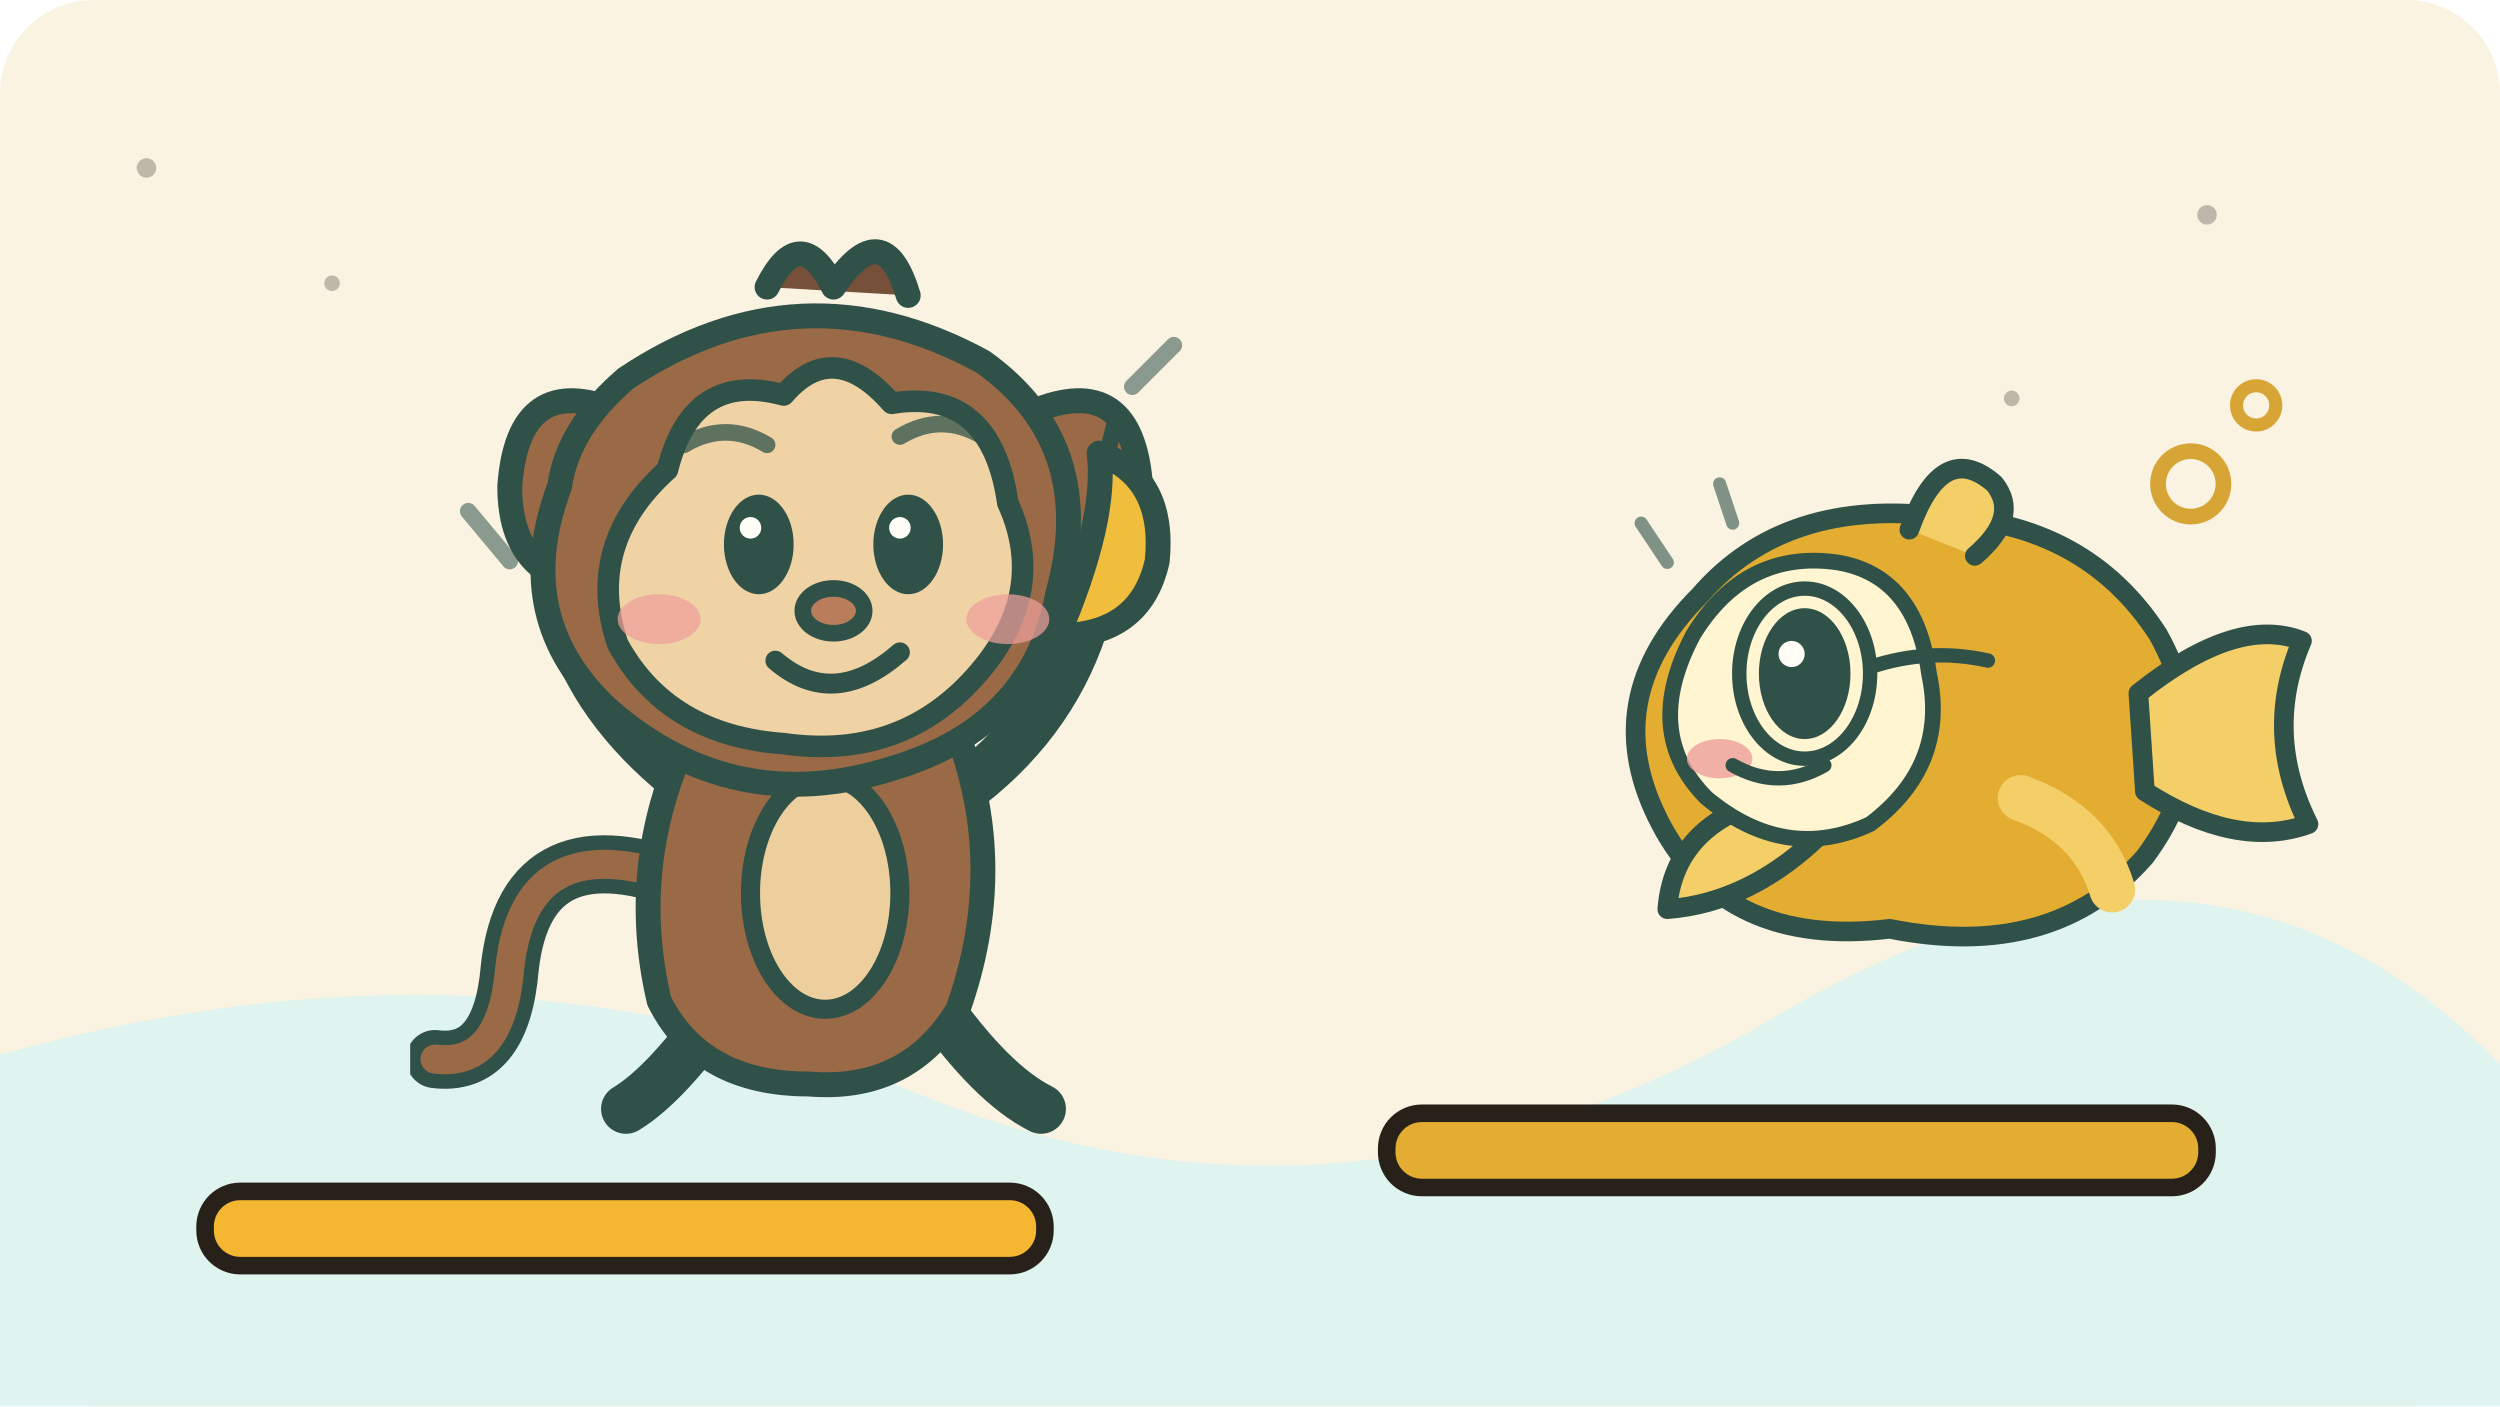
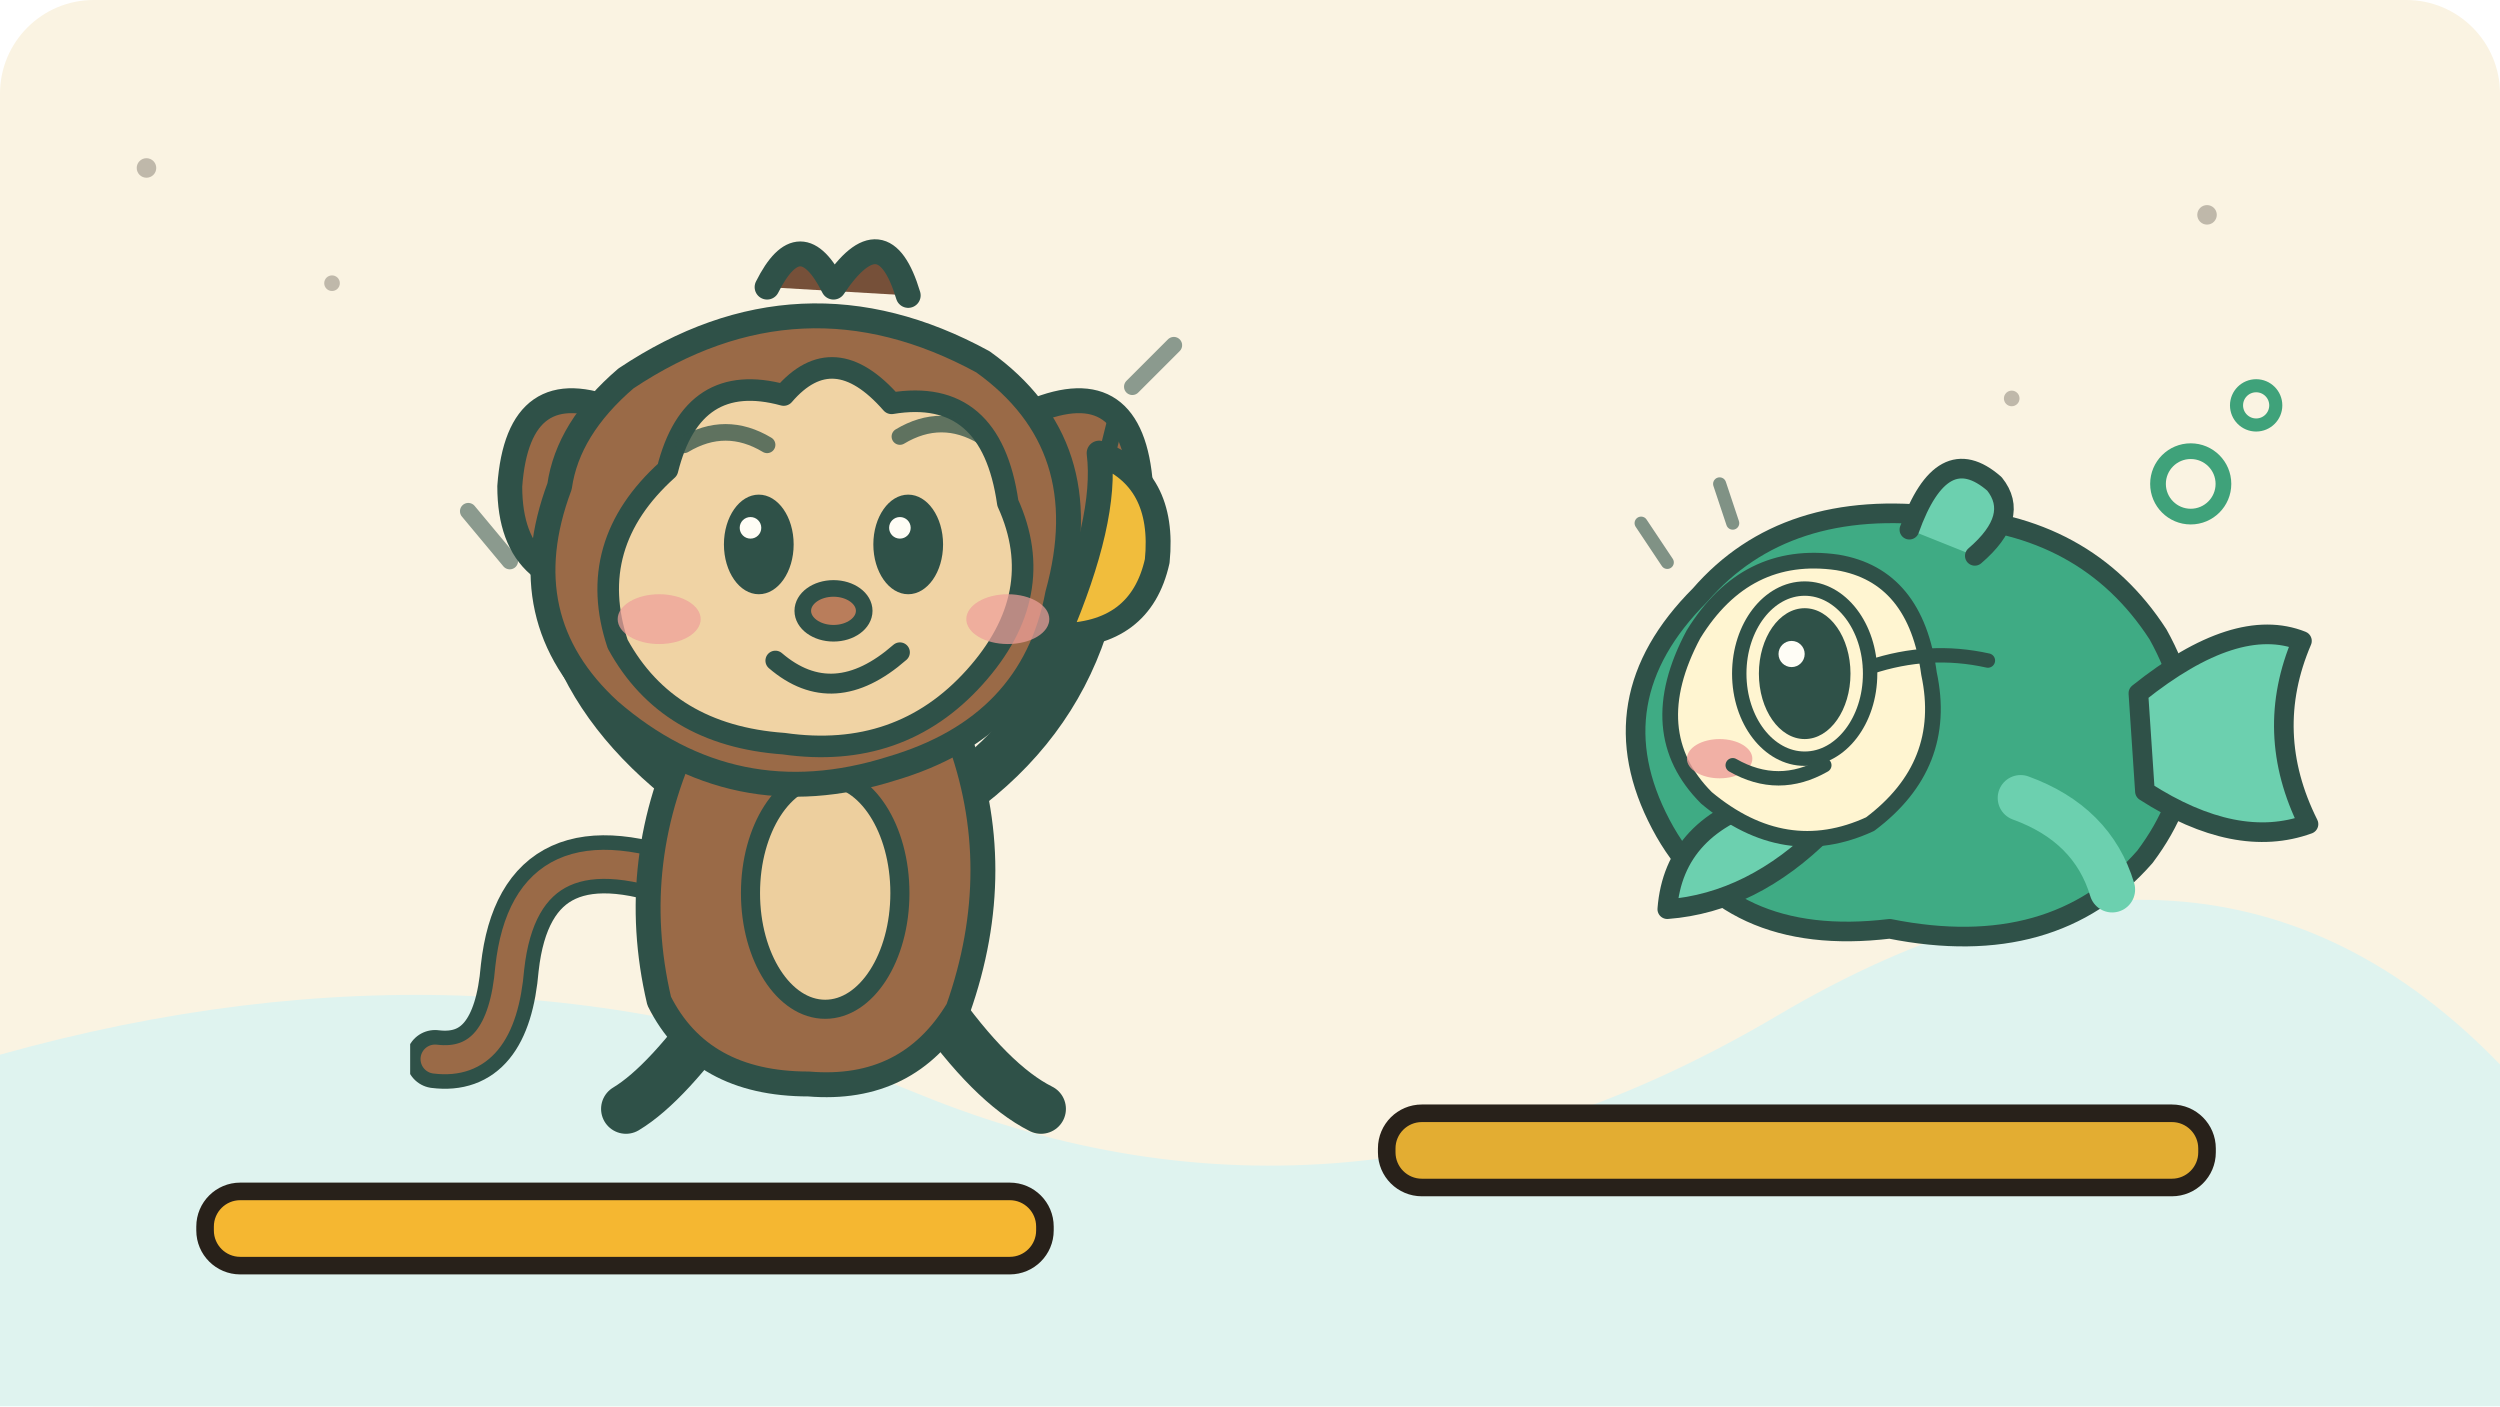
<svg xmlns="http://www.w3.org/2000/svg" viewBox="0 0 1280 720" role="img" aria-label="是猴就上100层封面">
  <rect width="1280" height="720" rx="48" fill="#faf3e2" />
  <path d="M0 540 Q250 470 470 560 T910 520 T1280 545 V720 H0Z" fill="#dff3ef" />
  <g opacity=".28" fill="#28211a">
    <circle cx="75" cy="86" r="5" />
    <circle cx="170" cy="145" r="4" />
    <circle cx="1130" cy="110" r="5" />
    <circle cx="1030" cy="204" r="4" />
  </g>
  <defs>
    <symbol id="art-monkey-rise" viewBox="0 0 100 116">
      <g stroke="#2f5148" stroke-width="3" stroke-linecap="round" stroke-linejoin="round">
        <path d="M34 84 Q14 76 12 94 Q11 106 3 105" fill="none" stroke-width="7" />
        <path d="M34 84 Q14 76 12 94 Q11 106 3 105" fill="none" stroke="#9a6a47" stroke-width="3.5" />
        <path d="M35 73 Q24 65 20 55 M66 73 Q77 65 81 53" fill="none" stroke-width="6" />
        <path d="M38 98 Q31 108 26 111 M63 98 Q70 108 76 111" fill="none" stroke-width="6" />
        <path d="M34 65 Q50 57 66 66 Q72 82 66 99 Q60 109 48 108 Q35 108 30 98 Q26 81 34 65 Z" fill="#9a6a47" />
        <ellipse cx="50" cy="85" rx="9" ry="14" fill="#edcf9e" stroke-width="2.3" />
        <use href="#art-monkey-head-base" width="100" height="74" />
        <path d="M44 57 Q51 63 59 56" fill="none" stroke-width="2.4" />
        <path d="M78 54 Q84 40 83 32 Q91 35 90 45 Q88 54 78 54 Z" fill="#f1bd3c" />
        <path d="M84 32 L85 28" stroke-width="2" />
        <path d="M12 45 L7 39 M87 24 L92 19" fill="none" stroke-width="2" opacity=".55" />
      </g>
    </symbol>
    <symbol id="art-monkey-head-base" viewBox="0 0 100 74">
      <g stroke="#2f5148" stroke-width="3" stroke-linecap="round" stroke-linejoin="round">
        <path d="M43 12 Q47 4 51 12 Q57 3 60 13" fill="#765039" />
        <path d="M25 27 Q13 22 12 36 Q12 49 26 48 Z" fill="#9a6a47" />
        <path d="M75 27 Q87 22 88 36 Q88 49 74 48 Z" fill="#9a6a47" />
        <path d="M26 23 Q47 9 69 21 Q83 31 78 49 Q75 65 58 70 Q39 76 24 63 Q12 52 18 36 Q19 29 26 23 Z" fill="#9a6a47" />
        <path d="M31 34 Q34 22 45 25 Q51 18 58 26 Q70 24 72 38 Q77 49 68 59 Q59 69 45 67 Q31 66 25 55 Q21 43 31 34 Z" fill="#f0d3a4" stroke-width="2.6" />
        <ellipse cx="42" cy="43" rx="4.2" ry="6" fill="#2f5148" stroke="none" />
        <ellipse cx="60" cy="43" rx="4.2" ry="6" fill="#2f5148" stroke="none" />
        <circle cx="41" cy="41" r="1.3" fill="#fffdf6" stroke="none" />
        <circle cx="59" cy="41" r="1.3" fill="#fffdf6" stroke="none" />
        <ellipse cx="51" cy="51" rx="3.7" ry="2.7" fill="#b97d5b" stroke-width="2" />
        <ellipse cx="30" cy="52" rx="5" ry="3" fill="#ee9f9a" stroke="none" opacity=".72" />
        <ellipse cx="72" cy="52" rx="5" ry="3" fill="#ee9f9a" stroke="none" opacity=".72" />
        <path d="M33 31 Q38 28 43 31 M59 30 Q64 27 69 30" fill="none" stroke-width="2" opacity=".75" />
      </g>
    </symbol>
    <symbol id="art-fish" viewBox="0 0 120 120">
      <g stroke="#2f5148" stroke-width="3" stroke-linecap="round" stroke-linejoin="round">
-         <circle cx="99" cy="25" r="5" fill="none" stroke="#d7a536" stroke-width="2.4" />
-         <circle cx="109" cy="13" r="3" fill="none" stroke="#d7a536" stroke-width="2" />
-         <path d="M24 42 Q37 27 61 30 Q83 31 94 48 Q104 66 92 82 Q78 98 53 93 Q28 96 18 77 Q8 58 24 42 Z" fill="#e3ad32" />
-         <path d="M91 57 Q106 45 116 49 Q110 63 117 77 Q106 81 92 72 Z" fill="#f4cf68" />
-         <path d="M56 32 Q61 18 69 25 Q73 30 66 36" fill="#f4cf68" />
-         <path d="M35 73 Q20 77 19 90 Q32 89 43 78" fill="#f4cf68" />
+         <circle cx="99" cy="25" r="5" fill="none" stroke="#3fa27a" stroke-width="2.4" />
+         <circle cx="109" cy="13" r="3" fill="none" stroke="#3fa27a" stroke-width="2" />
+         <path d="M24 42 Q37 27 61 30 Q83 31 94 48 Q104 66 92 82 Q78 98 53 93 Q28 96 18 77 Q8 58 24 42 Z" fill="#3fab84" />
+         <path d="M91 57 Q106 45 116 49 Q110 63 117 77 Q106 81 92 72 Z" fill="#6cd0af" />
+         <path d="M56 32 Q61 18 69 25 Q73 30 66 36" fill="#6cd0af" />
+         <path d="M35 73 Q20 77 19 90 Q32 89 43 78" fill="#6cd0af" />
        <path d="M23 48 Q31 35 45 37 Q57 39 59 54 Q62 68 50 77 Q37 83 25 73 Q15 63 23 48 Z" fill="#fff5d1" stroke-width="2.4" />
        <ellipse cx="40" cy="54" rx="7" ry="10" fill="#2f5148" stroke="none" />
        <circle cx="38" cy="51" r="2" fill="#fffdf6" stroke="none" />
        <ellipse cx="40" cy="54" rx="10" ry="13" fill="none" stroke-width="2.2" />
        <path d="M50 53 Q59 50 68 52" fill="none" stroke-width="2.2" />
        <ellipse cx="27" cy="67" rx="5" ry="3" fill="#ee9f9a" stroke="none" opacity=".8" />
        <path d="M29 68 Q36 72 43 68" fill="none" stroke-width="2.2" />
-         <path d="M73 73 Q84 77 87 87" fill="none" stroke="#f4cf68" stroke-width="7" />
+         <path d="M73 73 Q84 77 87 87" fill="none" stroke="#6cd0af" stroke-width="7" />
        <path d="M19 37 L15 31 M29 31 L27 25" fill="none" stroke-width="2" opacity=".6" />
      </g>
    </symbol>
  </defs>
  <use href="#art-monkey-rise" x="210" y="96" width="425" height="493" />
  <use href="#art-fish" x="790" y="164" width="402" height="402" />
  <g stroke="#28211a" stroke-width="9" stroke-linejoin="round">
    <rect x="105" y="610" width="430" height="38" rx="18" fill="#f5b731" />
    <rect x="710" y="570" width="420" height="38" rx="18" fill="#e3ad32" />
  </g>
</svg>
